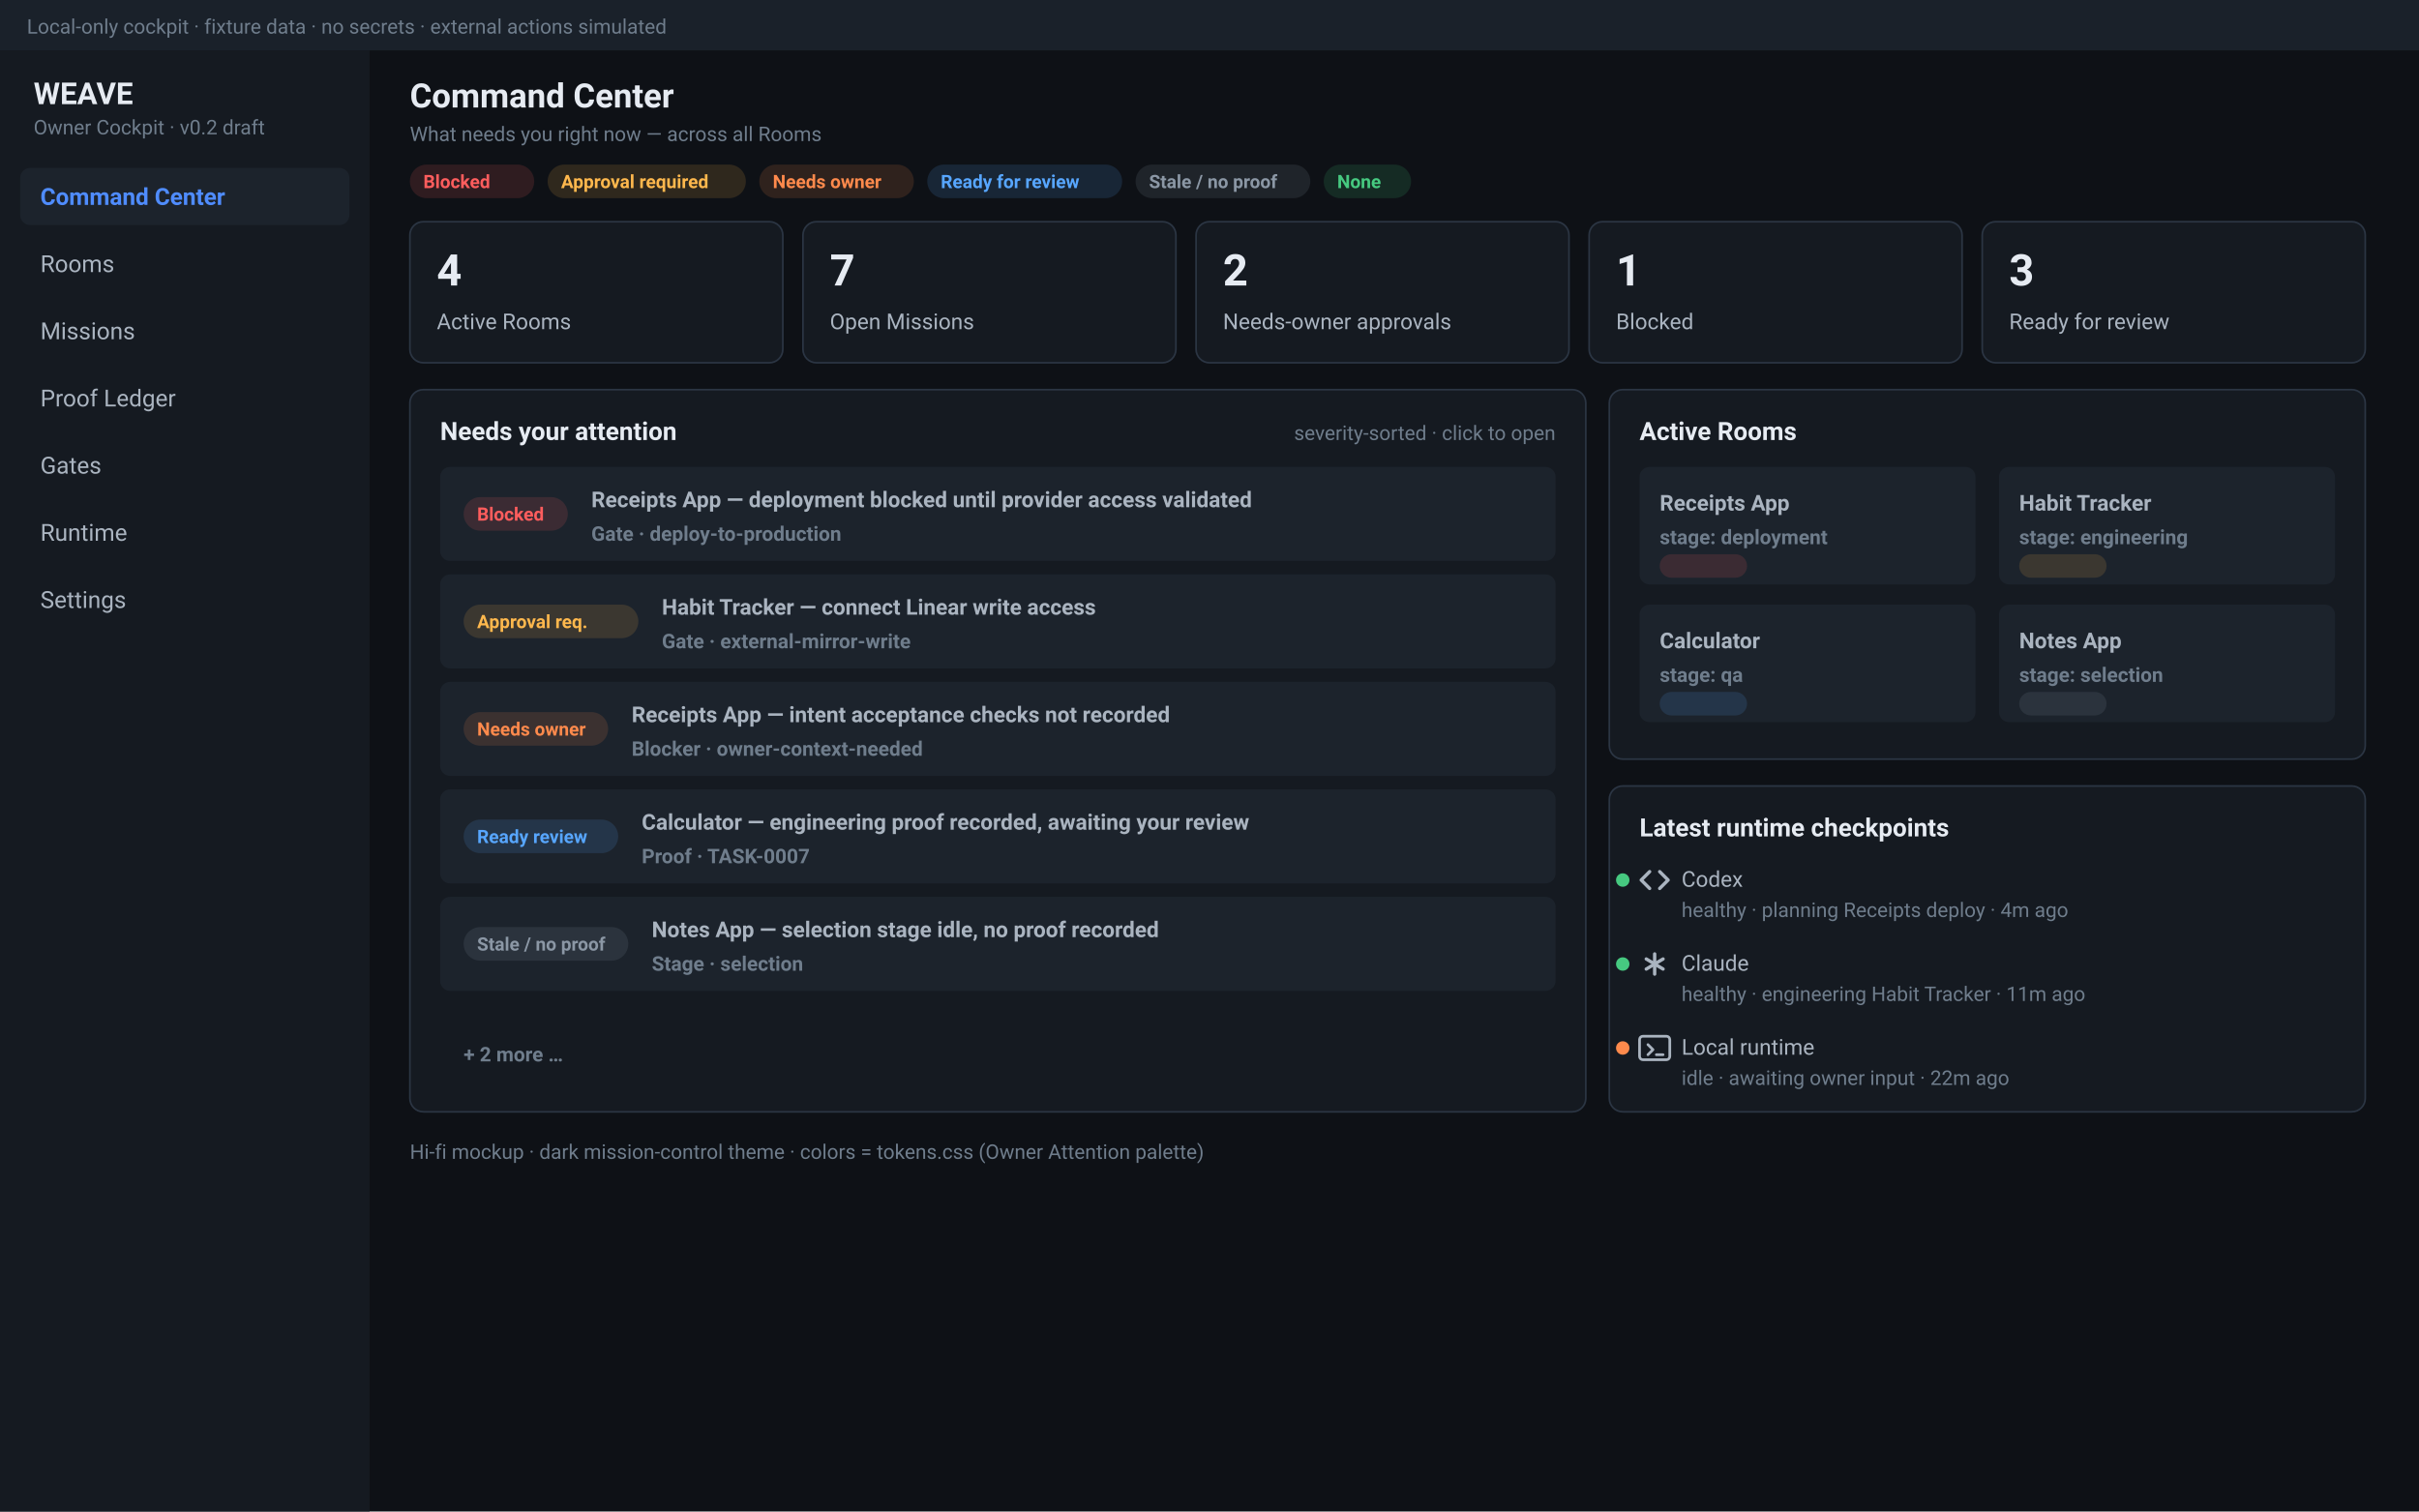
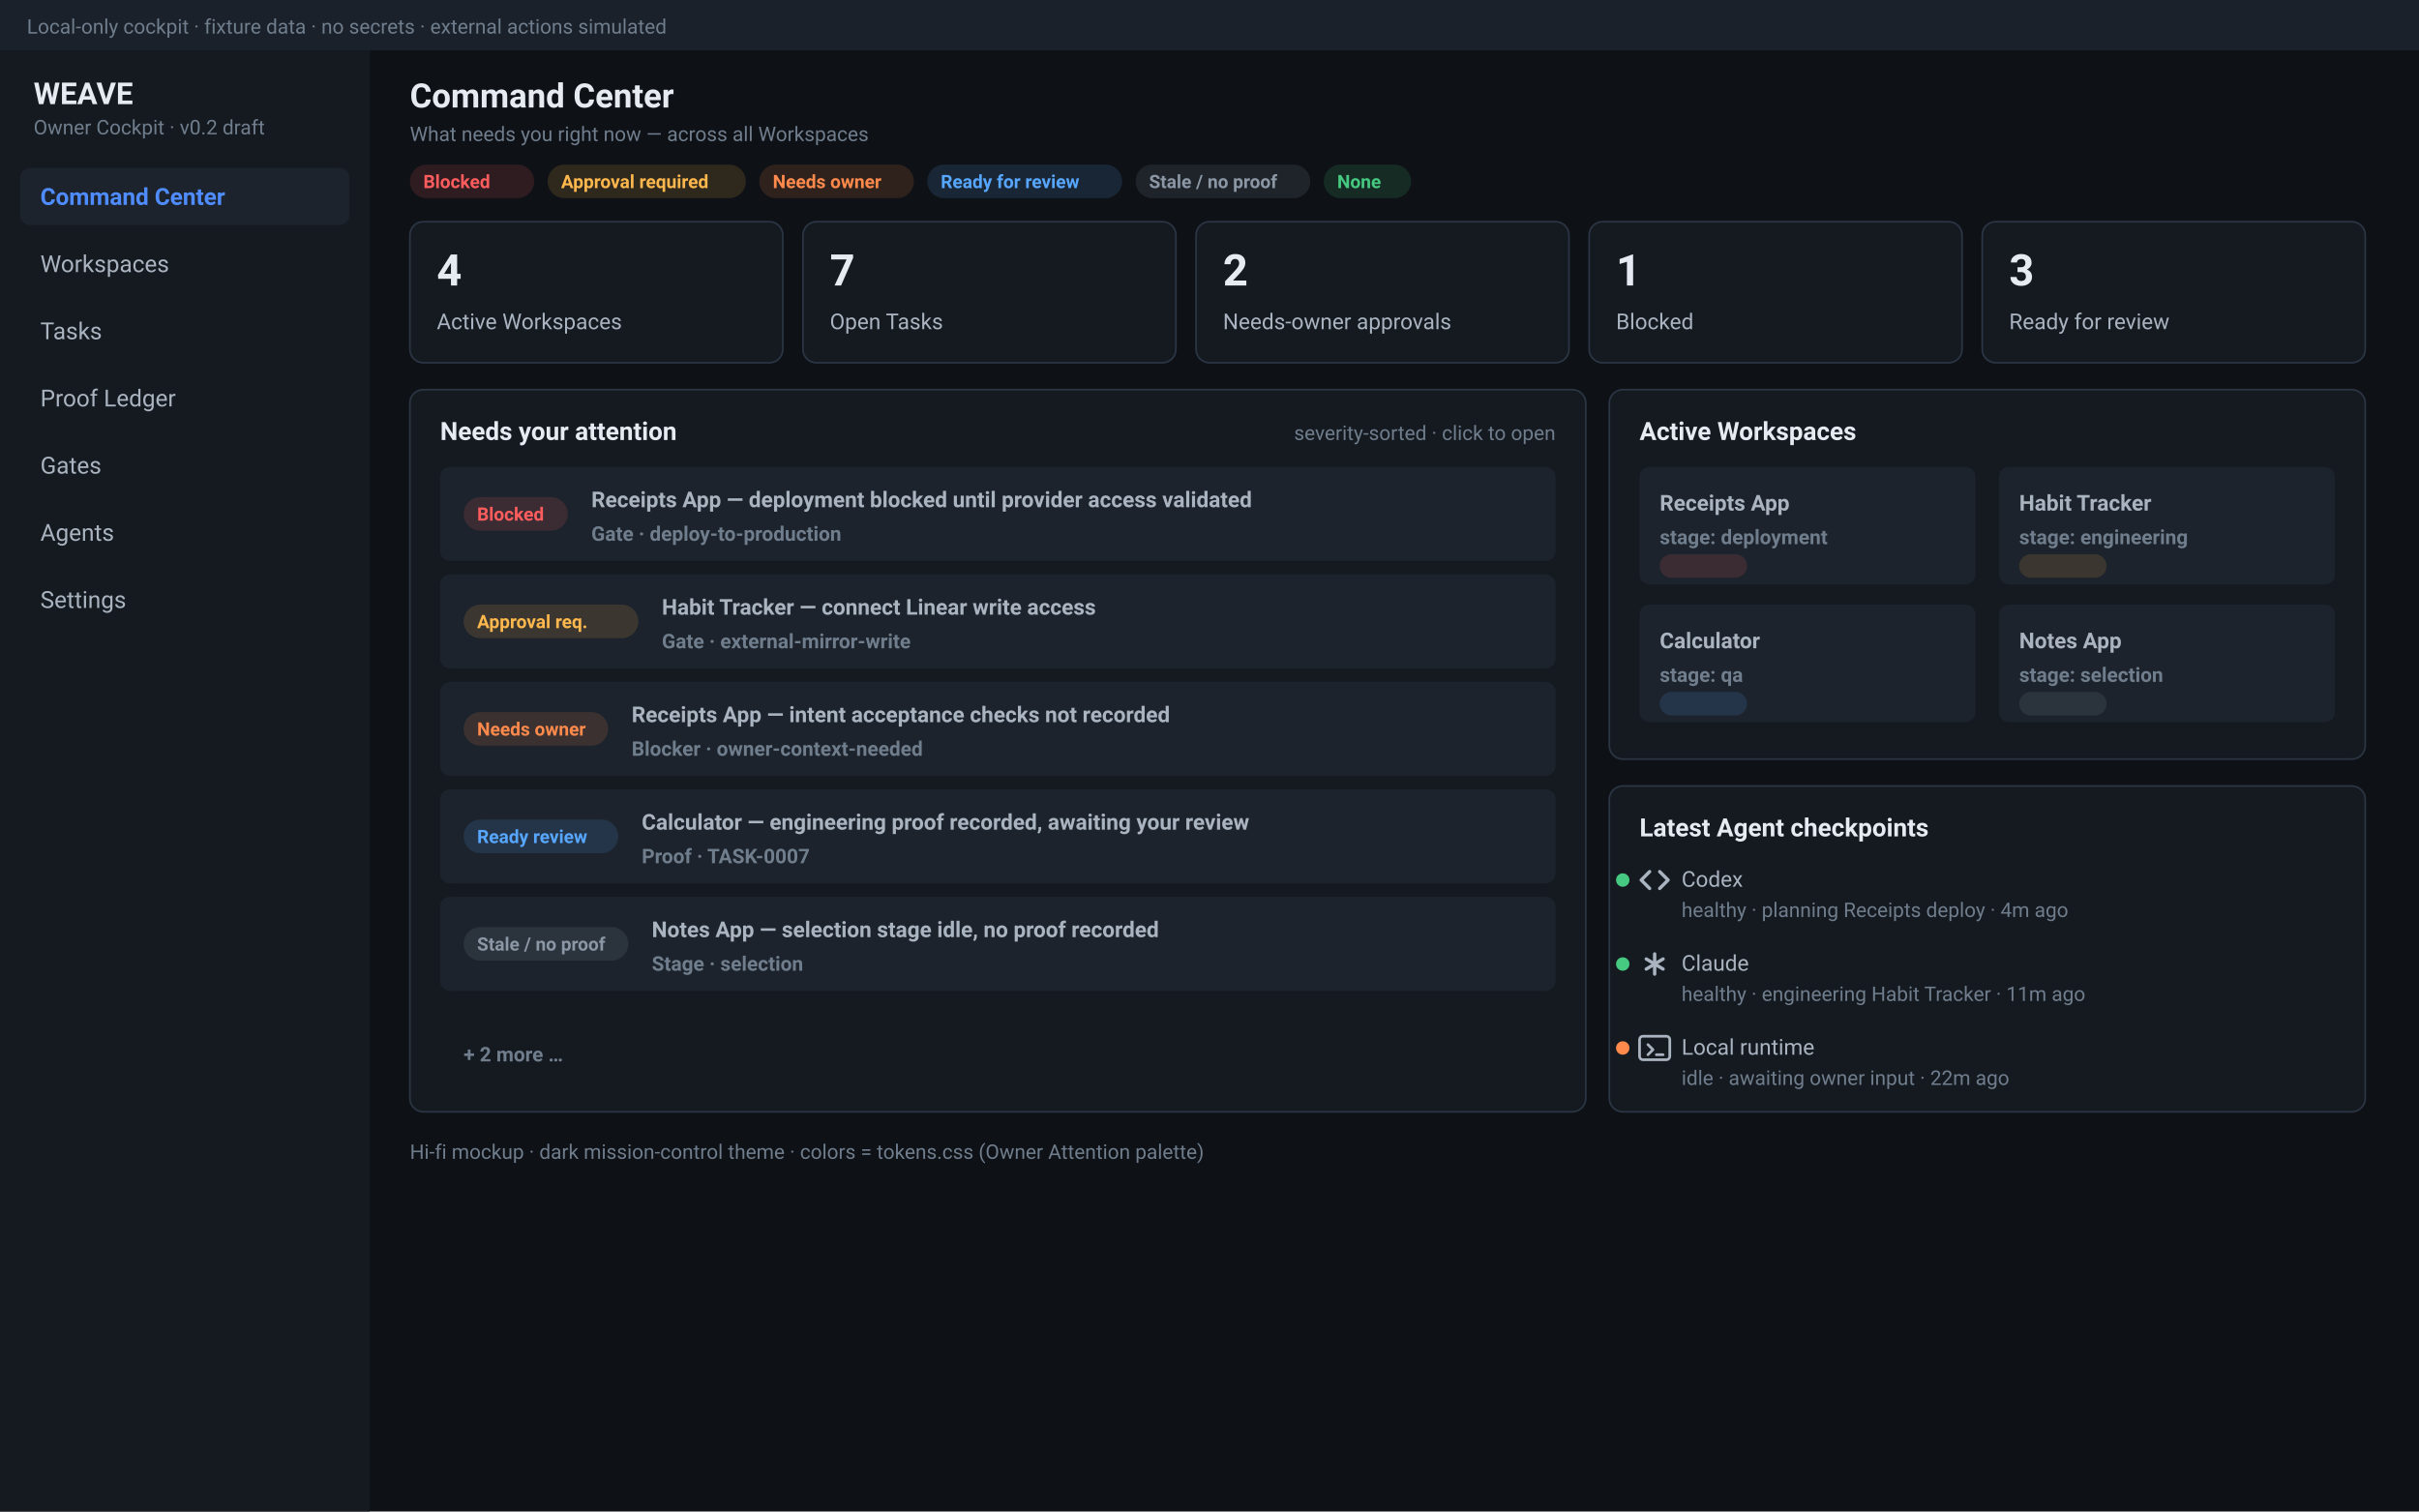
<svg xmlns="http://www.w3.org/2000/svg" viewBox="0 0 1440 900" font-family="Segoe UI, Roboto, Arial, sans-serif">
  <style>
    .title{fill:#e6ebf2;font-weight:700;font-size:20px}
    .h2{fill:#e6ebf2;font-weight:600;font-size:15px}
    .label{fill:#aab4c0;font-size:13px}
    .muted{fill:#6f7d8c;font-size:12px}
    .num{fill:#e6ebf2;font-weight:700;font-size:26px}
    .nav{fill:#aab4c0;font-size:14px}
    .navA{fill:#4f8cff;font-size:14px;font-weight:700}
    .pillT{font-size:11px;font-weight:600}
  </style>
  <rect width="1440" height="900" fill="#0e1116" />
  <rect width="1440" height="30" fill="#1a212a" />
  <text x="16" y="20" class="muted">Local-only cockpit · fixture data · no secrets · external actions simulated</text>
  <rect y="30" width="220" height="870" fill="#151a21" />
  <text x="20" y="62" fill="#e6ebf2" font-weight="700" font-size="18">WEAVE</text>
  <text x="20" y="80" class="muted">Owner Cockpit · v0.2 draft</text>
  <rect x="12" y="100" width="196" height="34" rx="6" fill="#1c232c" />
  <text x="24" y="122" class="navA">Command Center</text>
-   <text x="24" y="162" class="nav">Rooms</text>
-   <text x="24" y="202" class="nav">Missions</text>
+   <text x="24" y="162" class="nav">Workspaces</text>
+   <text x="24" y="202" class="nav">Tasks</text>
  <text x="24" y="242" class="nav">Proof Ledger</text>
  <text x="24" y="282" class="nav">Gates</text>
-   <text x="24" y="322" class="nav">Runtime</text>
+   <text x="24" y="322" class="nav">Agents</text>
  <text x="24" y="362" class="nav">Settings</text>
  <text x="244" y="64" class="title">Command Center</text>
-   <text x="244" y="84" class="muted">What needs you right now — across all Rooms</text>
+   <text x="244" y="84" class="muted">What needs you right now — across all Workspaces</text>
  <g class="pillT">
    <rect x="244" y="98" width="74" height="20" rx="10" fill="rgba(255,93,93,0.14)" />
    <text x="252" y="112" fill="#ff5d5d">Blocked</text>
    <rect x="326" y="98" width="118" height="20" rx="10" fill="rgba(255,184,77,0.14)" />
    <text x="334" y="112" fill="#ffb84d">Approval required</text>
    <rect x="452" y="98" width="92" height="20" rx="10" fill="rgba(255,138,76,0.14)" />
    <text x="460" y="112" fill="#ff8a4c">Needs owner</text>
    <rect x="552" y="98" width="116" height="20" rx="10" fill="rgba(87,166,255,0.14)" />
    <text x="560" y="112" fill="#57a6ff">Ready for review</text>
    <rect x="676" y="98" width="104" height="20" rx="10" fill="rgba(139,151,165,0.14)" />
    <text x="684" y="112" fill="#8b97a5">Stale / no proof</text>
    <rect x="788" y="98" width="52" height="20" rx="10" fill="rgba(70,201,128,0.14)" />
    <text x="796" y="112" fill="#46c980">None</text>
  </g>
  <g>
    <rect x="244" y="132" width="222" height="84" rx="8" fill="#151a21" stroke="#2b3543" />
    <text x="260" y="170" class="num">4</text>
-     <text x="260" y="196" class="label">Active Rooms</text>
+     <text x="260" y="196" class="label">Active Workspaces</text>
    <rect x="478" y="132" width="222" height="84" rx="8" fill="#151a21" stroke="#2b3543" />
    <text x="494" y="170" class="num">7</text>
-     <text x="494" y="196" class="label">Open Missions</text>
+     <text x="494" y="196" class="label">Open Tasks</text>
    <rect x="712" y="132" width="222" height="84" rx="8" fill="#151a21" stroke="#2b3543" />
    <text x="728" y="170" class="num" fill="#ffb84d">2</text>
    <text x="728" y="196" class="label">Needs-owner approvals</text>
    <rect x="946" y="132" width="222" height="84" rx="8" fill="#151a21" stroke="#2b3543" />
    <text x="962" y="170" class="num" fill="#ff5d5d">1</text>
    <text x="962" y="196" class="label">Blocked</text>
    <rect x="1180" y="132" width="228" height="84" rx="8" fill="#151a21" stroke="#2b3543" />
    <text x="1196" y="170" class="num" fill="#57a6ff">3</text>
    <text x="1196" y="196" class="label">Ready for review</text>
  </g>
  <rect x="244" y="232" width="700" height="430" rx="8" fill="#151a21" stroke="#2b3543" />
  <text x="262" y="262" class="h2">Needs your attention</text>
  <text x="926" y="262" class="muted" text-anchor="end">severity-sorted · click to open</text>
  <g class="pillT">
    <rect x="262" y="278" width="664" height="56" rx="6" fill="#1c232c" />
    <rect x="276" y="296" width="62" height="20" rx="10" fill="rgba(255,93,93,0.14)" />
    <text x="284" y="310" fill="#ff5d5d">Blocked</text>
    <text x="352" y="302" class="label">Receipts App — deployment blocked until provider access validated</text>
    <text x="352" y="322" class="muted">Gate · deploy-to-production</text>
    <rect x="262" y="342" width="664" height="56" rx="6" fill="#1c232c" />
    <rect x="276" y="360" width="104" height="20" rx="10" fill="rgba(255,184,77,0.14)" />
    <text x="284" y="374" fill="#ffb84d">Approval req.</text>
    <text x="394" y="366" class="label">Habit Tracker — connect Linear write access</text>
    <text x="394" y="386" class="muted">Gate · external-mirror-write</text>
    <rect x="262" y="406" width="664" height="56" rx="6" fill="#1c232c" />
    <rect x="276" y="424" width="86" height="20" rx="10" fill="rgba(255,138,76,0.14)" />
    <text x="284" y="438" fill="#ff8a4c">Needs owner</text>
    <text x="376" y="430" class="label">Receipts App — intent acceptance checks not recorded</text>
    <text x="376" y="450" class="muted">Blocker · owner-context-needed</text>
    <rect x="262" y="470" width="664" height="56" rx="6" fill="#1c232c" />
    <rect x="276" y="488" width="92" height="20" rx="10" fill="rgba(87,166,255,0.14)" />
    <text x="284" y="502" fill="#57a6ff">Ready review</text>
    <text x="382" y="494" class="label">Calculator — engineering proof recorded, awaiting your review</text>
    <text x="382" y="514" class="muted">Proof · TASK-0007</text>
    <rect x="262" y="534" width="664" height="56" rx="6" fill="#1c232c" />
    <rect x="276" y="552" width="98" height="20" rx="10" fill="rgba(139,151,165,0.14)" />
    <text x="284" y="566" fill="#8b97a5">Stale / no proof</text>
    <text x="388" y="558" class="label">Notes App — selection stage idle, no proof recorded</text>
    <text x="388" y="578" class="muted">Stage · selection</text>
    <text x="276" y="632" class="muted">+ 2 more …</text>
  </g>
  <rect x="958" y="232" width="450" height="220" rx="8" fill="#151a21" stroke="#2b3543" />
-   <text x="976" y="262" class="h2">Active Rooms</text>
+   <text x="976" y="262" class="h2">Active Workspaces</text>
  <g class="pillT">
    <rect x="976" y="278" width="200" height="70" rx="6" fill="#1c232c" />
    <text x="988" y="304" class="label">Receipts App</text>
    <text x="988" y="324" class="muted">stage: deployment</text>
    <rect x="988" y="330" width="52" height="14" rx="7" fill="rgba(255,93,93,0.14)" />
    <rect x="1190" y="278" width="200" height="70" rx="6" fill="#1c232c" />
    <text x="1202" y="304" class="label">Habit Tracker</text>
    <text x="1202" y="324" class="muted">stage: engineering</text>
    <rect x="1202" y="330" width="52" height="14" rx="7" fill="rgba(255,184,77,0.14)" />
    <rect x="976" y="360" width="200" height="70" rx="6" fill="#1c232c" />
    <text x="988" y="386" class="label">Calculator</text>
    <text x="988" y="406" class="muted">stage: qa</text>
    <rect x="988" y="412" width="52" height="14" rx="7" fill="rgba(87,166,255,0.14)" />
    <rect x="1190" y="360" width="200" height="70" rx="6" fill="#1c232c" />
    <text x="1202" y="386" class="label">Notes App</text>
    <text x="1202" y="406" class="muted">stage: selection</text>
    <rect x="1202" y="412" width="52" height="14" rx="7" fill="rgba(139,151,165,0.14)" />
  </g>
  <rect x="958" y="468" width="450" height="194" rx="8" fill="#151a21" stroke="#2b3543" />
-   <text x="976" y="498" class="h2">Latest runtime checkpoints</text>
+   <text x="976" y="498" class="h2">Latest Agent checkpoints</text>
  <circle cx="966" cy="524" r="4" fill="#46c980" />
  <g transform="translate(985,524)" fill="none" stroke="#aab4c0" stroke-width="2" stroke-linecap="round" stroke-linejoin="round">
    <polyline points="-3,-5 -8,0 -3,5" />
    <polyline points="3,-5 8,0 3,5" />
  </g>
  <text x="1001" y="528" class="label">Codex</text>
  <text x="1001" y="546" class="muted">healthy · planning Receipts deploy · 4m ago</text>
  <circle cx="966" cy="574" r="4" fill="#46c980" />
  <g transform="translate(985,574)" stroke="#aab4c0" stroke-width="2" stroke-linecap="round">
    <line x1="0" y1="-6" x2="0" y2="6" />
    <line x1="-5" y1="-3" x2="5" y2="3" />
    <line x1="5" y1="-3" x2="-5" y2="3" />
  </g>
  <text x="1001" y="578" class="label">Claude</text>
  <text x="1001" y="596" class="muted">healthy · engineering Habit Tracker · 11m ago</text>
  <circle cx="966" cy="624" r="4" fill="#ff8a4c" />
  <g transform="translate(985,624)" fill="none" stroke="#aab4c0" stroke-width="1.6" stroke-linecap="round" stroke-linejoin="round">
    <rect x="-9" y="-7" width="18" height="14" rx="2" />
    <polyline points="-4,-2 -1,1 -4,4" />
    <line x1="1" y1="4" x2="5" y2="4" />
  </g>
  <text x="1001" y="628" class="label">Local runtime</text>
  <text x="1001" y="646" class="muted">idle · awaiting owner input · 22m ago</text>
  <text x="244" y="690" class="muted">Hi-fi mockup · dark mission-control theme · colors = tokens.css (Owner Attention palette)</text>
</svg>
